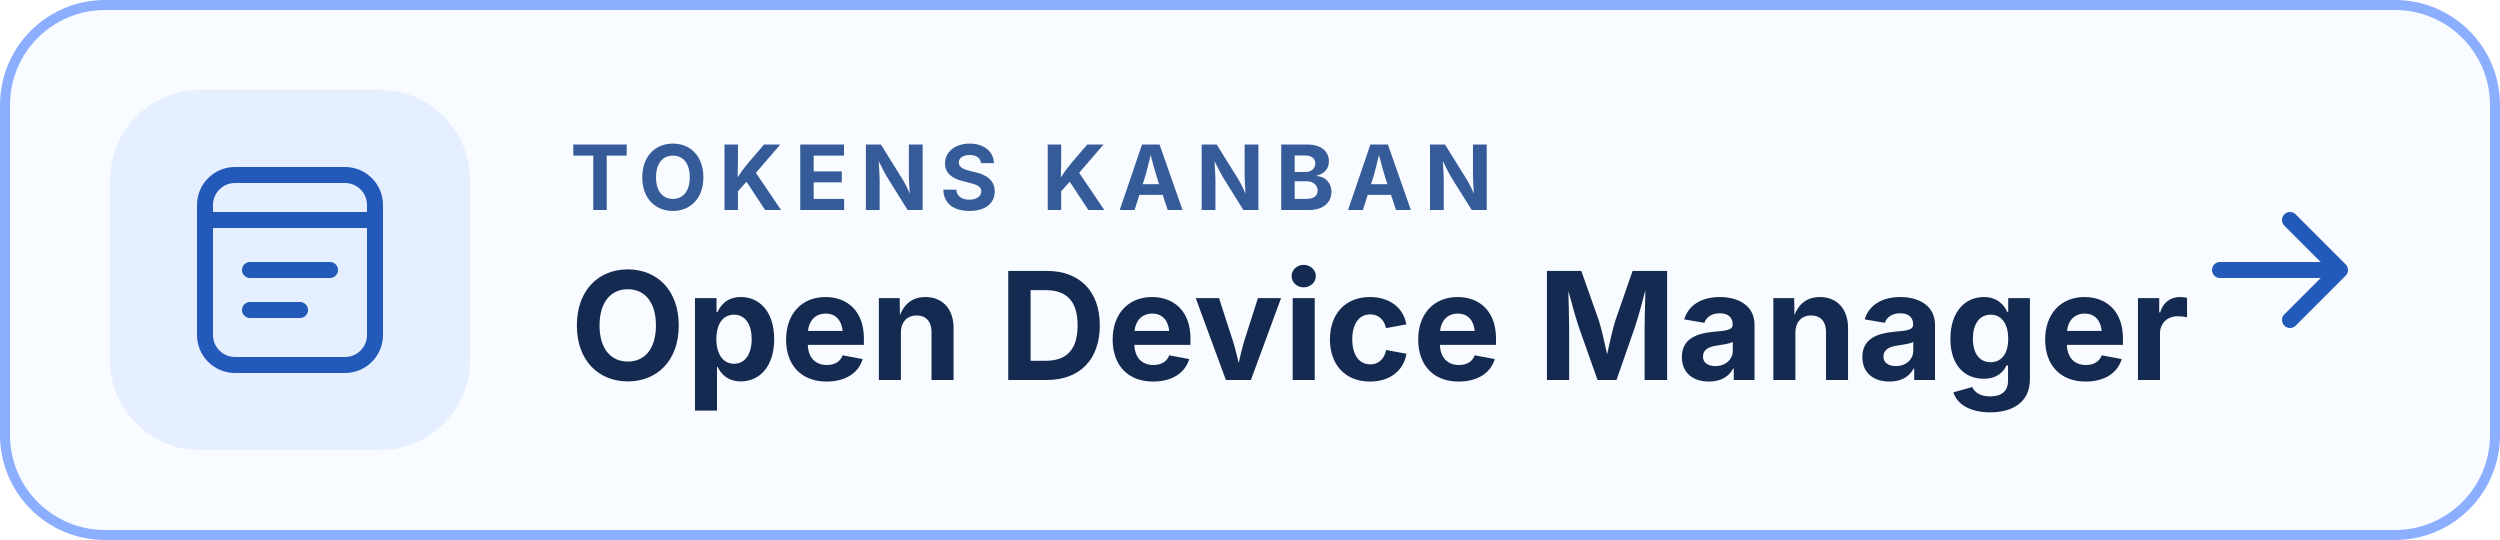
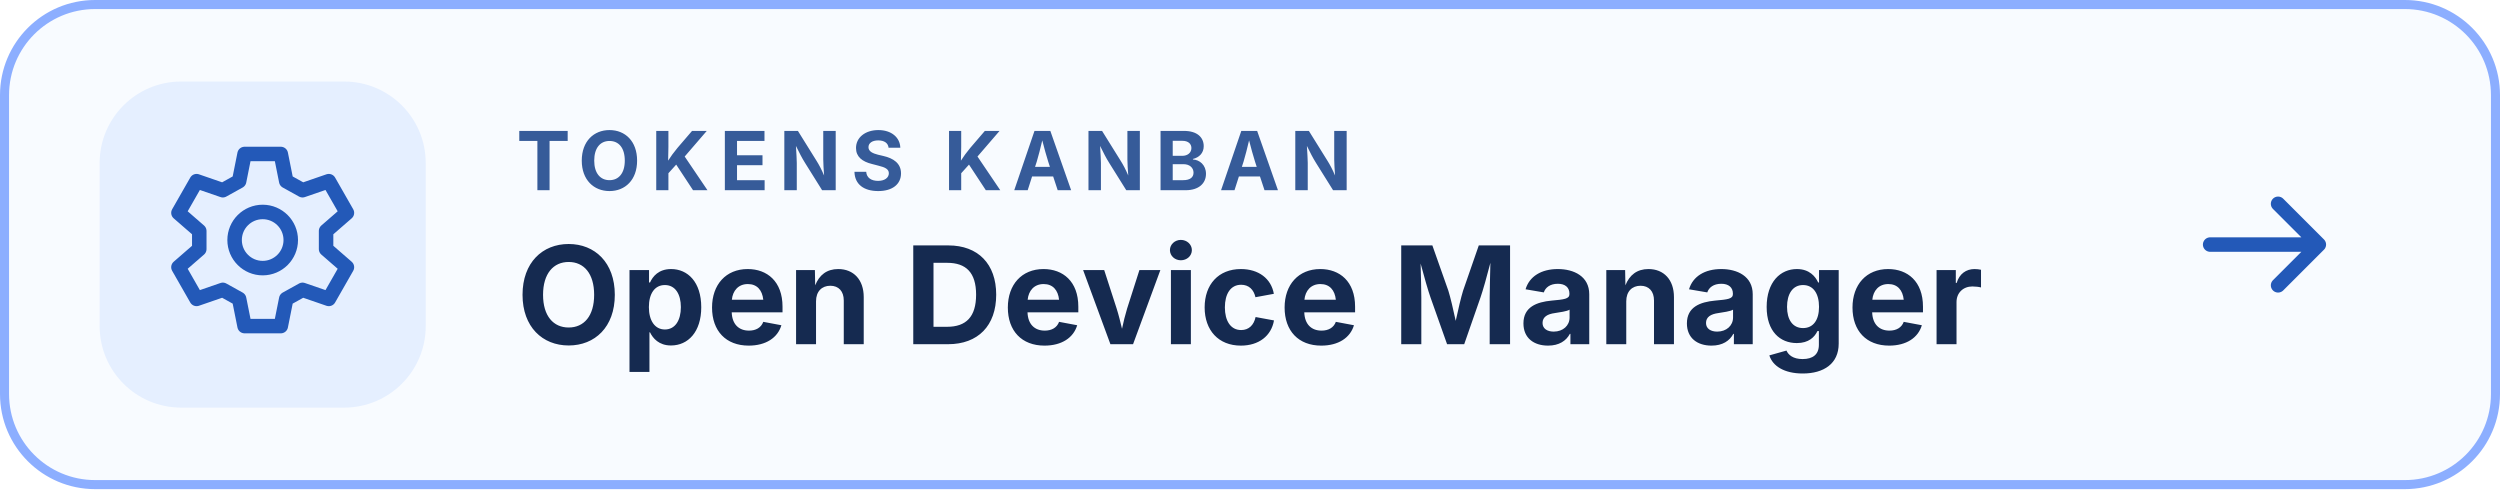
- <svg xmlns="http://www.w3.org/2000/svg" width="250" height="54" viewBox="0 0 250 54" role="img" aria-labelledby="title">
-   <rect x=".5" y=".5" width="249" height="53" rx="10" fill="#f8fbff" stroke="#8caeff" />
+ <svg xmlns="http://www.w3.org/2000/svg" width="276" height="54" viewBox="0 0 276 54" role="img" aria-labelledby="title">
+   <rect x=".5" y=".5" width="275" height="53" rx="10" fill="#f8fbff" stroke="#8caeff" />
  <rect x="11" y="9" width="36" height="36" rx="9" fill="#e5efff" />
  <g fill="none" stroke="#2359b8" stroke-width="1.6" stroke-linecap="round" stroke-linejoin="round">
-     <rect x="20.5" y="17.5" width="17" height="19" rx="3" />
-     <path d="M21 22h16m-12 5h8m-8 4h5" />
-     <path d="M222 27h12m-5-5 5 5-5 5" />
+     <path d="M27 17h4l.6 3 1.8 1 2.9-1 2 3.5-2.3 2v2l2.3 2-2 3.5-2.9-1-1.8 1-.6 3h-4l-.6-3-1.8-1-2.9 1-2-3.5 2.3-2v-2l-2.3-2 2-3.5 2.9 1 1.8-1z" />
+     <circle cx="29" cy="26.5" r="3.1" />
+     <path d="M244 27h12m-4.5-4.5 4.5 4.5-4.5 4.5" />
  </g>
  <g font-family="system-ui, -apple-system, Segoe UI, sans-serif">
    <text x="57" y="21" fill="#365b99" font-size="9" font-weight="700" letter-spacing="1.1">TOKENS KANBAN</text>
    <text x="57" y="38" fill="#152a50" font-size="15" font-weight="700">Open Device Manager</text>
  </g>
</svg>
